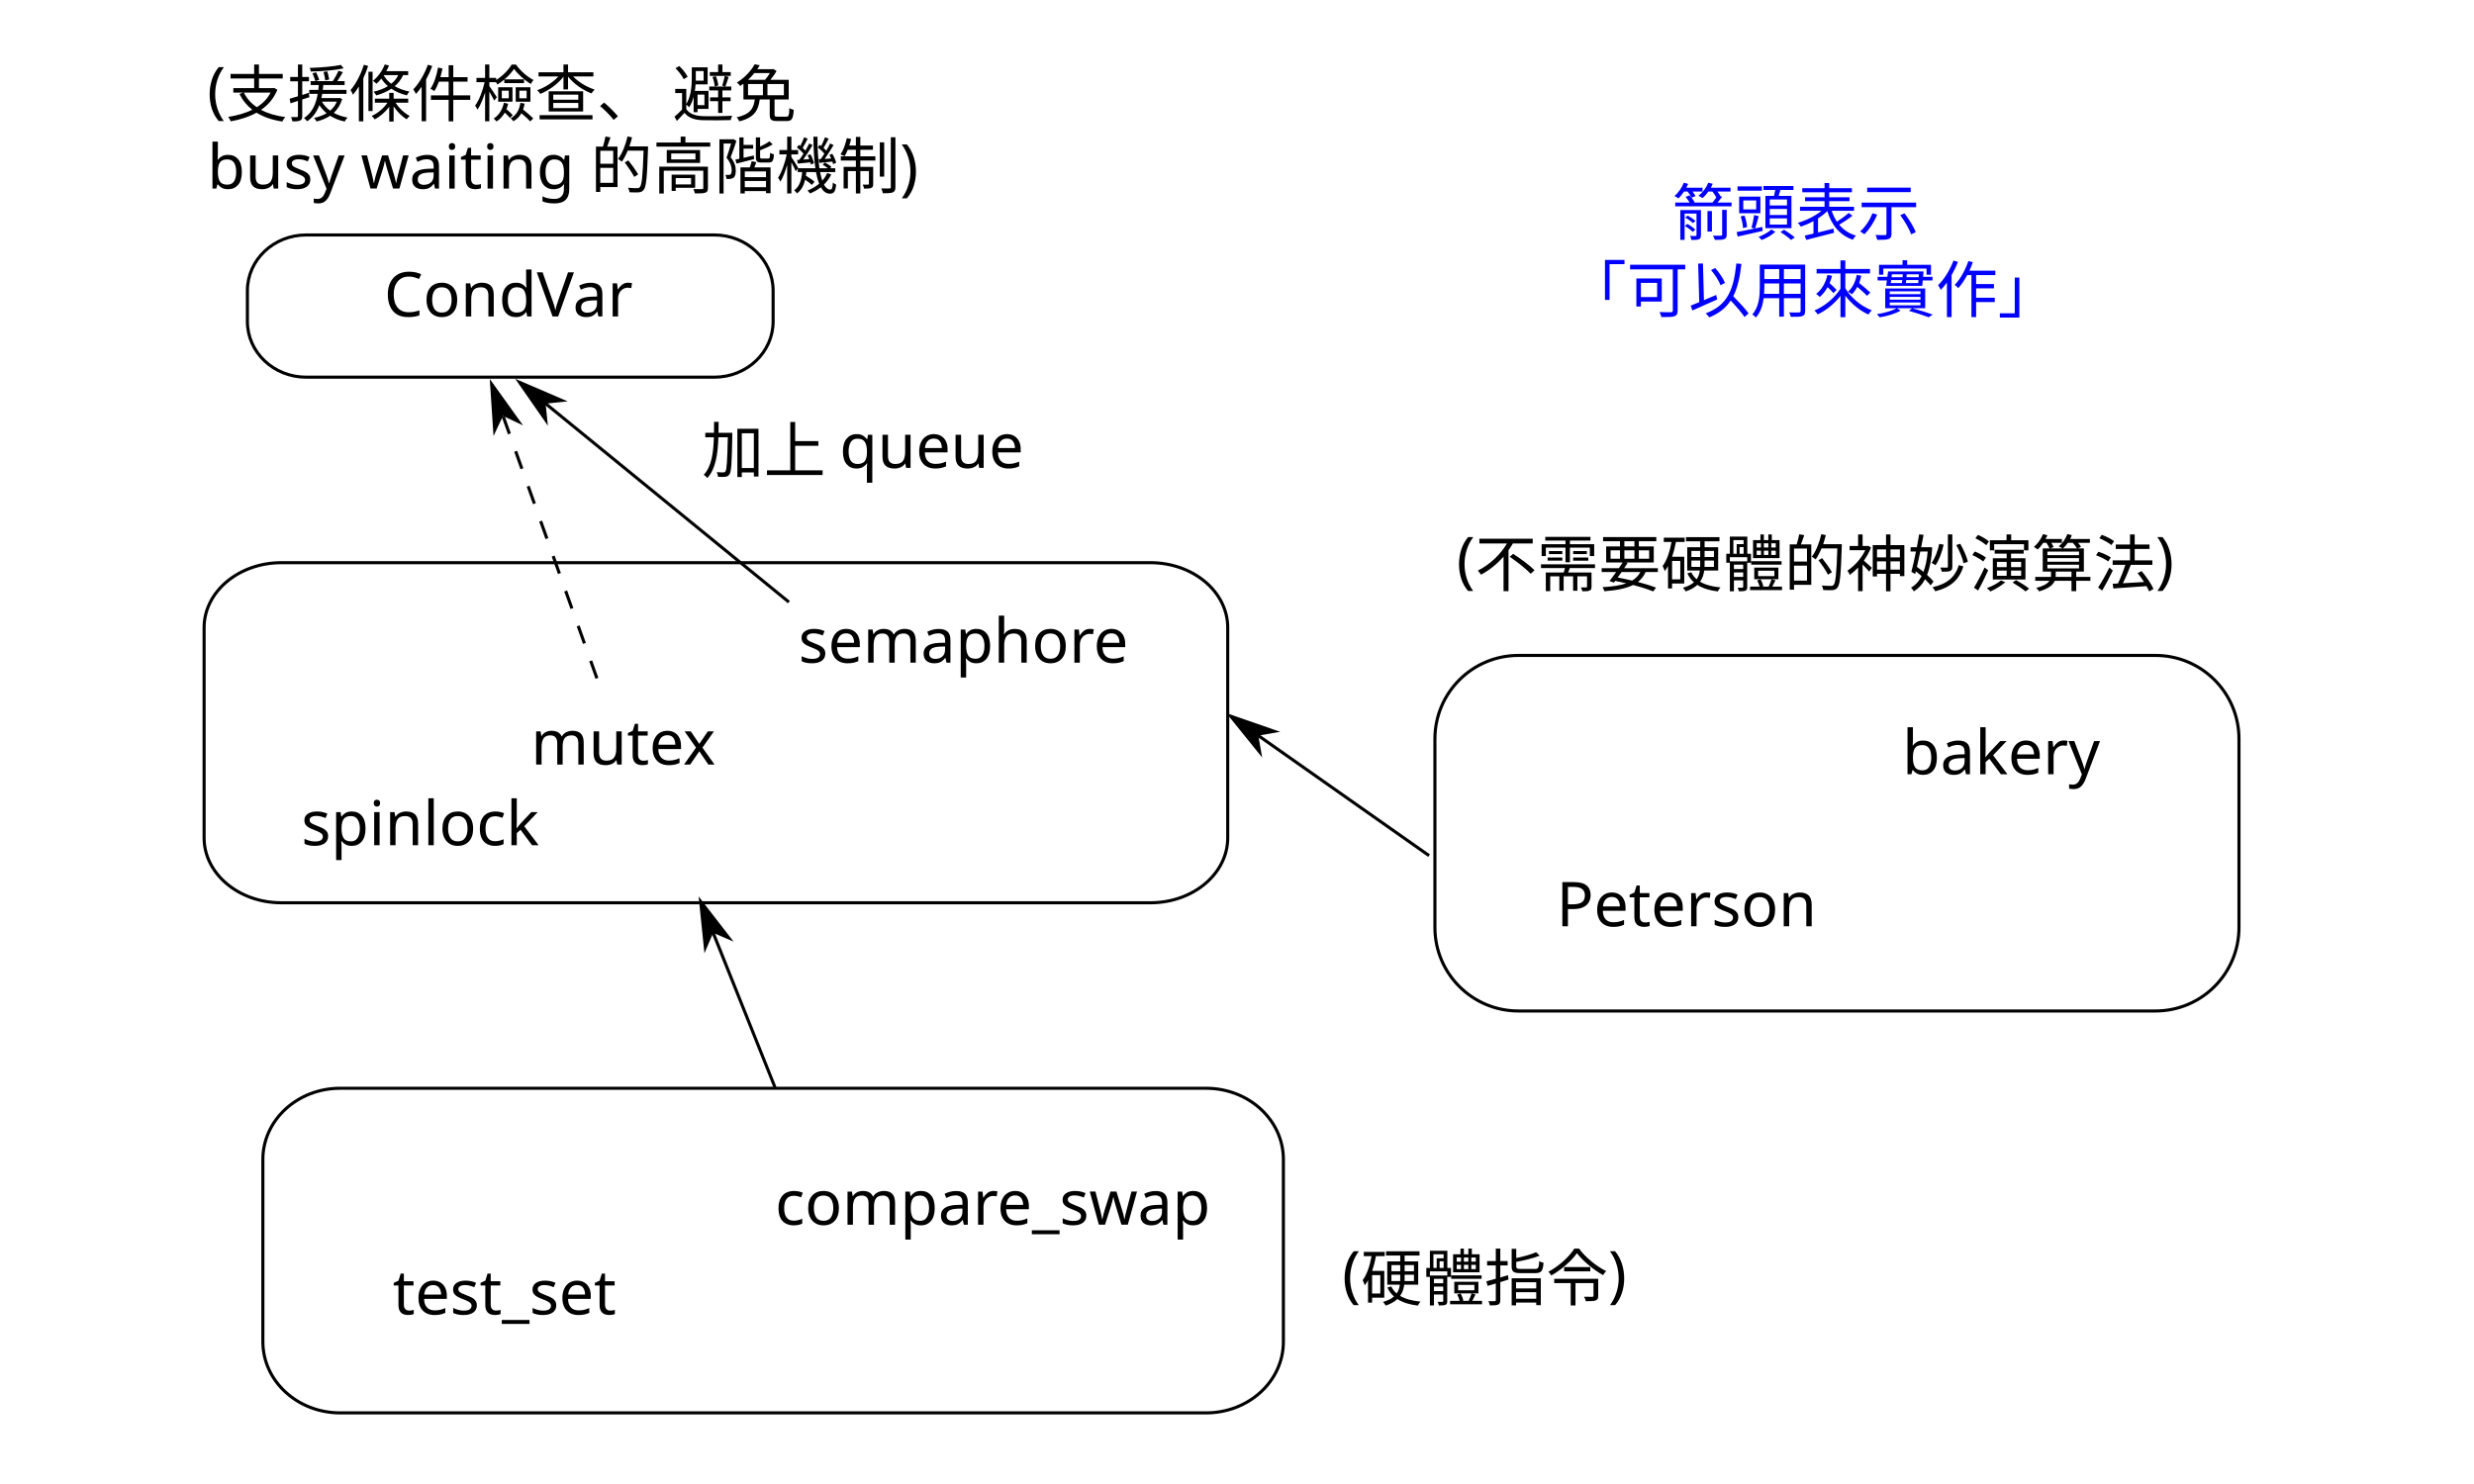
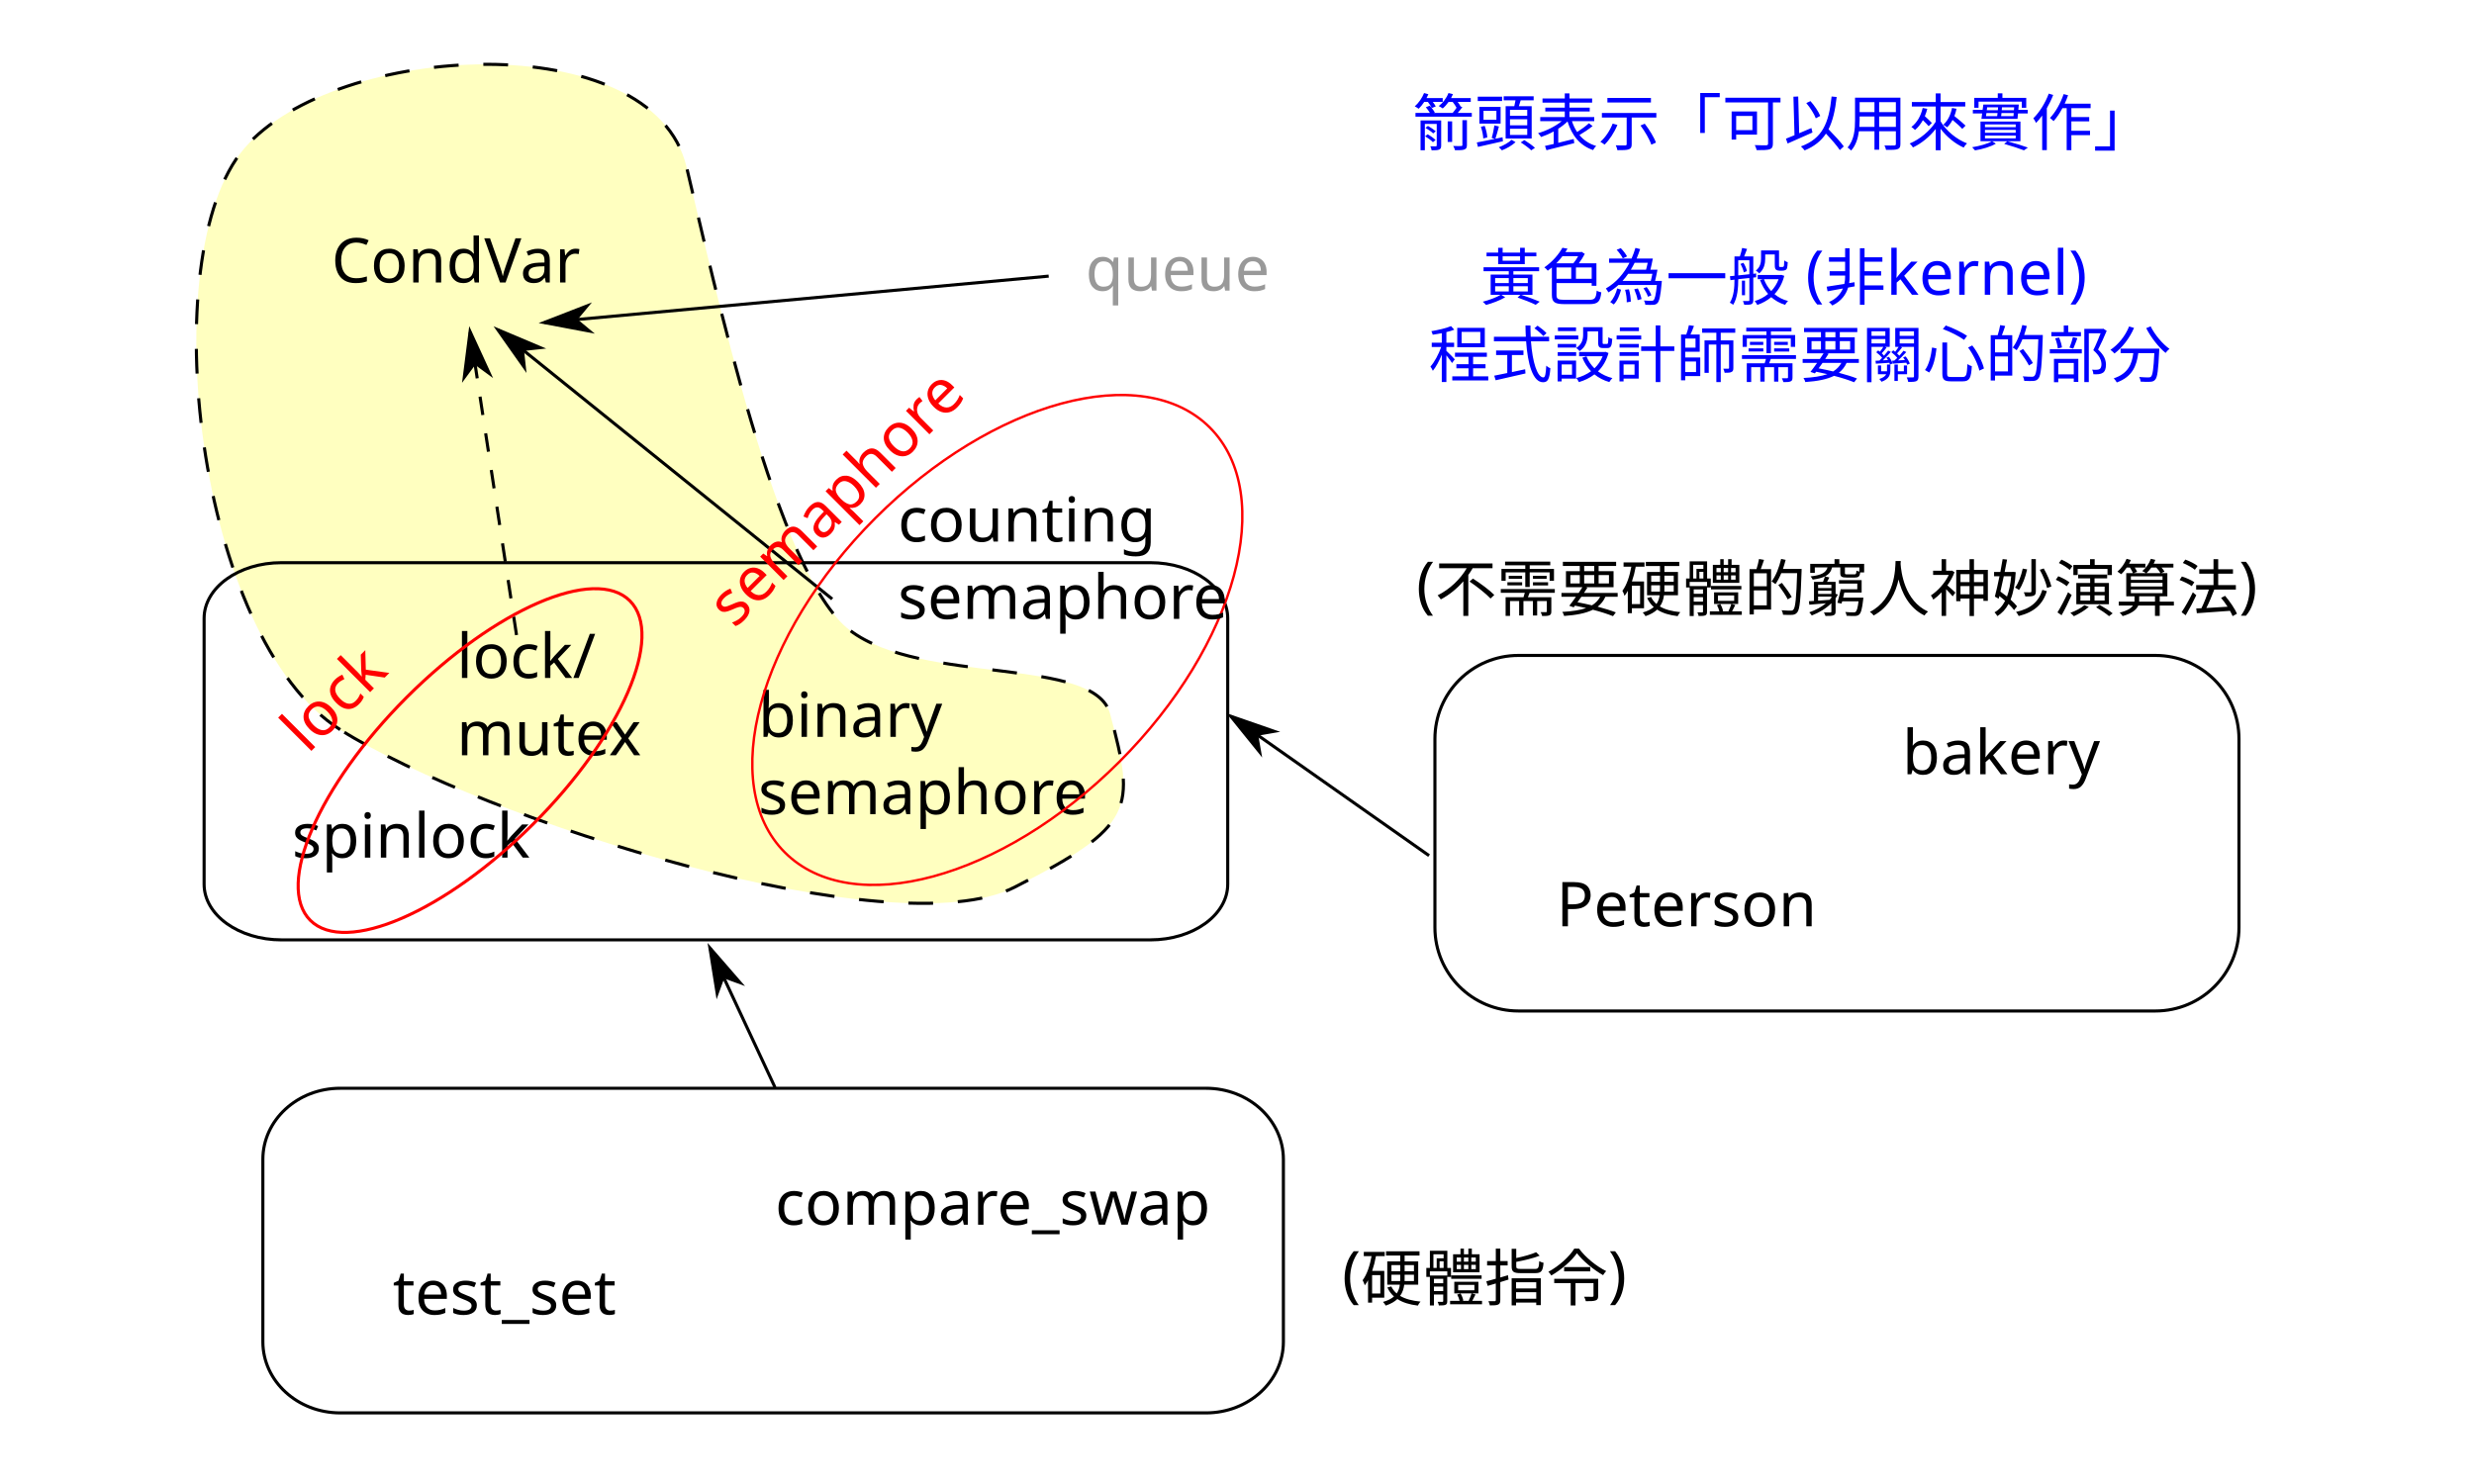
<svg xmlns="http://www.w3.org/2000/svg" width="800" height="480" viewBox="0 0 800 480" id="svg2" version="1.1">
  <defs id="defs4">
    <marker orient="auto" refY="0" refX="0" id="Arrow1Lend" style="overflow:visible">
      <path id="path4181" d="M 0,0 5,-5 -12.5,0 5,5 0,0 Z" style="fill:#000000;fill-opacity:1;fill-rule:evenodd;stroke:#000000;stroke-width:1pt;stroke-opacity:1" transform="matrix(-0.8,0,0,-0.8,-10,0)" />
    </marker>
    <marker orient="auto" refY="0" refX="0" id="Arrow1Lend-3" style="overflow:visible">
      <path id="path4181-6" d="M 0,0 5,-5 -12.5,0 5,5 0,0 Z" style="fill:#000000;fill-opacity:1;fill-rule:evenodd;stroke:#000000;stroke-width:1pt;stroke-opacity:1" transform="matrix(-0.8,0,0,-0.8,-10,0)" />
    </marker>
    <marker orient="auto" refY="0" refX="0" id="Arrow1Lend-5" style="overflow:visible">
      <path id="path4181-3" d="M 0,0 5,-5 -12.5,0 5,5 0,0 Z" style="fill:#000000;fill-opacity:1;fill-rule:evenodd;stroke:#000000;stroke-width:1pt;stroke-opacity:1" transform="matrix(-0.8,0,0,-0.8,-10,0)" />
    </marker>
    <marker orient="auto" refY="0" refX="0" id="Arrow1Lend-5-2" style="overflow:visible">
      <path id="path4181-3-9" d="M 0,0 5,-5 -12.5,0 5,5 0,0 Z" style="fill:#000000;fill-opacity:1;fill-rule:evenodd;stroke:#000000;stroke-width:1pt;stroke-opacity:1" transform="matrix(-0.8,0,0,-0.8,-10,0)" />
    </marker>
    <marker orient="auto" refY="0" refX="0" id="Arrow1Lend-5-27" style="overflow:visible">
      <path id="path4181-3-0" d="M 0,0 5,-5 -12.5,0 5,5 0,0 Z" style="fill:#000000;fill-opacity:1;fill-rule:evenodd;stroke:#000000;stroke-width:1pt;stroke-opacity:1" transform="matrix(-0.8,0,0,-0.8,-10,0)" />
    </marker>
    <marker orient="auto" refY="0" refX="0" id="Arrow1Lend-5-2-3" style="overflow:visible">
      <path id="path4181-3-9-6" d="M 0,0 5,-5 -12.5,0 5,5 0,0 Z" style="fill:#000000;fill-opacity:1;fill-rule:evenodd;stroke:#000000;stroke-width:1pt;stroke-opacity:1" transform="matrix(-0.8,0,0,-0.8,-10,0)" />
    </marker>
+     <marker orient="auto" refY="0" refX="0" id="Arrow1Lend-5-2-5" style="overflow:visible">
+       <path id="path4181-3-9-3" d="M 0,0 5,-5 -12.5,0 5,5 0,0 Z" style="fill:#000000;fill-opacity:1;fill-rule:evenodd;stroke:#000000;stroke-width:1pt;stroke-opacity:1" transform="matrix(-0.8,0,0,-0.8,-10,0)" />
+     </marker>
  </defs>
  <g id="layer1" transform="translate(0,-572.3624)">
+     <path style="fill:#ffffc0;fill-opacity:1;fill-rule:evenodd;stroke:#000000;stroke-width:1;stroke-linecap:butt;stroke-linejoin:miter;stroke-miterlimit:4;stroke-dasharray:8, 8;stroke-dashoffset:0;stroke-opacity:1" d="m 110,808.362 c -46.5,-29.5 -60.628,-153.423 -31,-188 29.628,-34.577 132.021,-39.943 143,6 9.009,37.7 29.182,131.978 52.84,149.888 23.61,17.873 79.148,8.16 84.16,27.112 8.108,30.659 8.126,36.18 -31,56 -39.126,19.82 -171.5,-21.5 -218,-51 z" id="path4868" />
    <text xml:space="preserve" style="font-style:normal;font-weight:normal;font-size:20px;line-height:125%;font-family:sans-serif;letter-spacing:0px;word-spacing:0px;fill:#000000;fill-opacity:1;stroke:none;stroke-width:1px;stroke-linecap:butt;stroke-linejoin:miter;stroke-opacity:1" x="-380" y="998.077" id="text3336">
      <tspan id="tspan3338" x="-380" y="998.077" />
    </text>
    <text xml:space="preserve" style="font-style:normal;font-weight:normal;font-size:20px;line-height:125%;font-family:sans-serif;letter-spacing:0px;word-spacing:0px;fill:#000000;fill-opacity:1;stroke:none;stroke-width:1px;stroke-linecap:butt;stroke-linejoin:miter;stroke-opacity:1" x="127.002" y="997.504" id="text3340">
      <tspan id="tspan3342" x="127.002" y="997.504">test_set</tspan>
    </text>
    <text xml:space="preserve" style="font-style:normal;font-weight:normal;font-size:20px;line-height:125%;font-family:sans-serif;letter-spacing:0px;word-spacing:0px;fill:#000000;fill-opacity:1;stroke:none;stroke-width:1px;stroke-linecap:butt;stroke-linejoin:miter;stroke-opacity:1" x="250.653" y="968.501" id="text3344">
      <tspan id="tspan3346" x="250.653" y="968.501">compare_swap</tspan>
    </text>
-     <text xml:space="preserve" style="font-style:normal;font-weight:normal;font-size:20px;line-height:125%;font-family:sans-serif;letter-spacing:0px;word-spacing:0px;fill:#000000;fill-opacity:1;stroke:none;stroke-width:1px;stroke-linecap:butt;stroke-linejoin:miter;stroke-opacity:1" x="97.413" y="845.76" id="text3348">
-       <tspan id="tspan3350" x="97.413" y="845.76">spinlock</tspan>
+     <text xml:space="preserve" style="font-style:normal;font-weight:normal;font-size:20px;line-height:125%;font-family:sans-serif;letter-spacing:0px;word-spacing:0px;fill:#000000;fill-opacity:1;stroke:none;stroke-width:1px;stroke-linecap:butt;stroke-linejoin:miter;stroke-opacity:1;" x="94.413" y="849.76" id="text3348">
+       <tspan id="tspan3350" x="94.413" y="849.76">spinlock</tspan>
    </text>
-     <text xml:space="preserve" style="font-style:normal;font-weight:normal;font-size:20px;line-height:125%;font-family:sans-serif;letter-spacing:0px;word-spacing:0px;fill:#000000;fill-opacity:1;stroke:none;stroke-width:1px;stroke-linecap:butt;stroke-linejoin:miter;stroke-opacity:1" x="171.671" y="819.657" id="text3352">
-       <tspan id="tspan3354" x="171.671" y="819.657">mutex</tspan>
+     <text xml:space="preserve" style="font-style:normal;font-weight:normal;font-size:20px;line-height:125%;font-family:sans-serif;letter-spacing:0px;word-spacing:0px;fill:#000000;fill-opacity:1;stroke:none;stroke-width:1px;stroke-linecap:butt;stroke-linejoin:miter;stroke-opacity:1" x="147.671" y="791.657" id="text3352">
+       <tspan x="147.671" y="791.657" id="tspan5142">lock/</tspan>
+       <tspan x="147.671" y="816.657" id="tspan5146">mutex</tspan>
    </text>
    <text xml:space="preserve" style="font-style:normal;font-weight:normal;font-size:20px;line-height:125%;font-family:sans-serif;letter-spacing:0px;word-spacing:0px;fill:#000000;fill-opacity:1;stroke:none;stroke-width:1px;stroke-linecap:butt;stroke-linejoin:miter;stroke-opacity:1" x="503.272" y="871.967" id="text3356">
      <tspan id="tspan3358" x="503.272" y="871.967">Peterson</tspan>
    </text>
    <text xml:space="preserve" style="font-style:normal;font-weight:normal;font-size:20px;line-height:125%;font-family:sans-serif;letter-spacing:0px;word-spacing:0px;fill:#000000;fill-opacity:1;stroke:none;stroke-width:1px;stroke-linecap:butt;stroke-linejoin:miter;stroke-opacity:1" x="615.116" y="822.795" id="text3360">
      <tspan id="tspan3362" x="615.116" y="822.795">bakery</tspan>
    </text>
-     <text xml:space="preserve" style="font-style:normal;font-weight:normal;font-size:20px;line-height:125%;font-family:sans-serif;letter-spacing:0px;word-spacing:0px;fill:#000000;fill-opacity:1;stroke:none;stroke-width:1px;stroke-linecap:butt;stroke-linejoin:miter;stroke-opacity:1" x="258.185" y="786.701" id="text3364">
-       <tspan x="258.185" y="786.701" id="tspan3383">semaphore</tspan>
+     <text xml:space="preserve" style="font-style:normal;font-weight:normal;font-size:20px;line-height:125%;font-family:sans-serif;letter-spacing:0px;word-spacing:0px;fill:#000000;fill-opacity:1;stroke:none;stroke-width:1px;stroke-linecap:butt;stroke-linejoin:miter;stroke-opacity:1" x="245.185" y="810.701" id="text3364">
+       <tspan x="245.185" y="810.701" id="tspan3383">binary</tspan>
+       <tspan x="245.185" y="835.701" id="tspan4227">semaphore</tspan>
    </text>
-     <text xml:space="preserve" style="font-style:normal;font-weight:normal;font-size:20px;line-height:125%;font-family:sans-serif;letter-spacing:0px;word-spacing:0px;fill:#000000;fill-opacity:1;stroke:none;stroke-width:1px;stroke-linecap:butt;stroke-linejoin:miter;stroke-opacity:1" x="124.188" y="674.727" id="text3368">
-       <tspan id="tspan3370" x="124.188" y="674.727">CondVar</tspan>
+     <text xml:space="preserve" style="font-style:normal;font-weight:normal;font-size:20px;line-height:125%;font-family:sans-serif;letter-spacing:0px;word-spacing:0px;fill:#000000;fill-opacity:1;stroke:none;stroke-width:1px;stroke-linecap:butt;stroke-linejoin:miter;stroke-opacity:1" x="107.188" y="663.727" id="text3368">
+       <tspan id="tspan3370" x="107.188" y="663.727">CondVar</tspan>
    </text>
-     <path style="fill:none;fill-rule:evenodd;stroke:#000000;stroke-width:1px;stroke-linecap:butt;stroke-linejoin:miter;stroke-opacity:1;marker-end:url(#Arrow1Lend-5)" d="m 250.621,924.105 -24,-60" id="path3372-5" />
-     <rect id="rect4639" width="331" height="110" x="66" y="754.362" style="fill:none;fill-opacity:1;stroke:#000000;stroke-opacity:1" ry="21" rx="25" />
+     <path style="fill:none;fill-rule:evenodd;stroke:#000000;stroke-width:1px;stroke-linecap:butt;stroke-linejoin:miter;stroke-opacity:1;marker-end:url(#Arrow1Lend-5)" d="m 250.621,924.105 -21,-45" id="path3372-5" />
+     <rect id="rect4639" width="331" height="122" x="66" y="754.362" style="fill:none;fill-opacity:1;stroke:#000000;stroke-opacity:1" ry="18" rx="25" />
    <rect style="fill:none;fill-opacity:1;stroke:#000000;stroke-opacity:1" id="rect4647" width="330" height="105" x="85" y="924.362" ry="23" rx="25" />
    <rect style="fill:none;fill-opacity:1;stroke:#000000;stroke-opacity:1" id="rect4649" width="260" height="115" x="464" y="784.362" ry="27" rx="27" />
-     <rect style="fill:none;fill-opacity:1;stroke:#000000;stroke-opacity:1" id="rect4649-6" width="170" height="46" x="80" y="648.362" ry="18" rx="19" />
-     <path style="fill:none;fill-rule:evenodd;stroke:#000000;stroke-width:1px;stroke-linecap:butt;stroke-linejoin:miter;stroke-opacity:1;marker-end:url(#Arrow1Lend-5-2)" d="m 255.106,767.115 -87,-71" id="path3372-5-1" />
+     <path style="fill:none;fill-rule:evenodd;stroke:#000000;stroke-width:1px;stroke-linecap:butt;stroke-linejoin:miter;stroke-opacity:1;marker-end:url(#Arrow1Lend-5-2)" d="m 269.106,766.115 -108,-87" id="path3372-5-1" />
    <path style="fill:none;fill-rule:evenodd;stroke:#000000;stroke-width:1px;stroke-linecap:butt;stroke-linejoin:miter;stroke-opacity:1;marker-end:url(#Arrow1Lend-5-27)" d="m 462.106,849.115 -64,-45" id="path3372-5-9" />
    <text xml:space="preserve" style="font-style:normal;font-weight:normal;font-size:20px;line-height:125%;font-family:sans-serif;letter-spacing:0px;word-spacing:0px;fill:#000000;fill-opacity:1;stroke:none;stroke-width:1px;stroke-linecap:butt;stroke-linejoin:miter;stroke-opacity:1" x="434" y="991.362" id="text5326">
      <tspan id="tspan5328" x="434" y="991.362">(硬體指令)</tspan>
    </text>
-     <text xml:space="preserve" style="font-style:normal;font-weight:normal;font-size:20px;line-height:125%;font-family:sans-serif;letter-spacing:0px;word-spacing:0px;fill:#000000;fill-opacity:1;stroke:none;stroke-width:1px;stroke-linecap:butt;stroke-linejoin:miter;stroke-opacity:1" x="471" y="760.362" id="text5330">
-       <tspan id="tspan5332" x="471" y="760.362">(不需要硬體的神妙演算法)</tspan>
+     <text xml:space="preserve" style="font-style:normal;font-weight:normal;font-size:20px;line-height:125%;font-family:sans-serif;letter-spacing:0px;word-spacing:0px;fill:#000000;fill-opacity:1;stroke:none;stroke-width:1px;stroke-linecap:butt;stroke-linejoin:miter;stroke-opacity:1" x="458" y="768.362" id="text5330">
+       <tspan id="tspan5332" x="458" y="768.362">(不需要硬體的窮人神妙演算法)</tspan>
    </text>
-     <text xml:space="preserve" style="font-style:normal;font-weight:normal;font-size:20px;line-height:125%;font-family:sans-serif;letter-spacing:0px;word-spacing:0px;fill:#000000;fill-opacity:1;stroke:none;stroke-width:1px;stroke-linecap:butt;stroke-linejoin:miter;stroke-opacity:1" x="67" y="608.362" id="text5334">
-       <tspan id="tspan5336" x="67" y="608.362">(支援條件檢查、 避免</tspan>
-       <tspan x="67" y="633.362" id="tspan3402">busy waiting 的高階機制)</tspan>
+     <text xml:space="preserve" style="font-style:normal;font-weight:normal;font-size:20px;line-height:125%;font-family:sans-serif;text-align:center;letter-spacing:0px;word-spacing:0px;text-anchor:middle;fill:#0000ff;fill-opacity:1;stroke:none;stroke-width:1px;stroke-linecap:butt;stroke-linejoin:miter;stroke-opacity:1" x="594.99" y="619.362" id="text5338">
+       <tspan x="594.99" y="619.362" id="tspan5342">箭頭表示「可以用來實作」</tspan>
+       <tspan x="594.99" y="644.362" id="tspan5002" />
+       <tspan x="594.99" y="669.362" id="tspan4992">黃色為一般 (非kernel)</tspan>
+       <tspan x="594.99" y="694.362" id="tspan4994">程式設計師需要關心的部分</tspan>
    </text>
-     <text xml:space="preserve" style="font-style:normal;font-weight:normal;font-size:20px;line-height:125%;font-family:sans-serif;text-align:center;letter-spacing:0px;word-spacing:0px;text-anchor:middle;fill:#0000ff;fill-opacity:1;stroke:none;stroke-width:1px;stroke-linecap:butt;stroke-linejoin:miter;stroke-opacity:1;" x="598.99" y="648.362" id="text5338">
-       <tspan id="tspan5340" x="598.99" y="648.362">箭頭表示</tspan>
-       <tspan x="598.99" y="673.362" id="tspan5342">「可以用來實作」</tspan>
+     <path style="fill:none;fill-rule:evenodd;stroke:#000000;stroke-width:1;stroke-linecap:butt;stroke-linejoin:miter;stroke-miterlimit:4;stroke-dasharray:6, 6;stroke-dashoffset:0;stroke-opacity:1;marker-end:url(#Arrow1Lend-5-2-3)" d="m 167.027,777.766 -15,-98" id="path3372-5-1-7" />
+     <text xml:space="preserve" style="font-style:normal;font-weight:normal;font-size:20px;line-height:125%;font-family:sans-serif;letter-spacing:0px;word-spacing:0px;fill:#999999;fill-opacity:1;stroke:none;stroke-width:1px;stroke-linecap:butt;stroke-linejoin:miter;stroke-opacity:1;" x="351" y="666.362" id="text3398">
+       <tspan id="tspan3400" x="351" y="666.362">queue</tspan>
    </text>
-     <path style="fill:none;fill-rule:evenodd;stroke:#000000;stroke-width:1;stroke-linecap:butt;stroke-linejoin:miter;stroke-opacity:1;marker-end:url(#Arrow1Lend-5-2-3);stroke-miterlimit:4;stroke-dasharray:6,6;stroke-dashoffset:0" d="m 193.027,791.766 -34,-95" id="path3372-5-1-7" />
-     <text xml:space="preserve" style="font-style:normal;font-weight:normal;font-size:20px;line-height:125%;font-family:sans-serif;letter-spacing:0px;word-spacing:0px;fill:#000000;fill-opacity:1;stroke:none;stroke-width:1px;stroke-linecap:butt;stroke-linejoin:miter;stroke-opacity:1" x="227" y="725.362" id="text3398">
-       <tspan id="tspan3400" x="227" y="725.362">加上 queue</tspan>
+     <ellipse style="fill:none;fill-opacity:1;stroke:#ff0000;stroke-width:1;stroke-miterlimit:4;stroke-dasharray:none;stroke-opacity:1" id="path3383" cx="-471.189" cy="686.15" rx="73.071" ry="28.95" transform="matrix(0.7071068,-0.7071068,0.7071068,0.7071068,0,0)" />
+     <text xml:space="preserve" style="font-style:normal;font-weight:normal;font-size:20px;line-height:125%;font-family:sans-serif;letter-spacing:0px;word-spacing:0px;fill:#ff0000;fill-opacity:1;stroke:none;stroke-width:1px;stroke-linecap:butt;stroke-linejoin:miter;stroke-opacity:1" x="-506.956" y="647.661" id="text4221" transform="matrix(0.7071068,-0.7071068,0.7071068,0.7071068,0,0)">
+       <tspan id="tspan4223" x="-506.956" y="647.661">lock</tspan>
    </text>
+     <ellipse style="fill:none;fill-opacity:1;stroke:#ff0000;stroke-width:0.787;stroke-miterlimit:4;stroke-dasharray:none;stroke-opacity:1" id="path4225" transform="matrix(0.7071068,-0.7071068,0.7071068,0.7071068,0,0)" ry="55.763" rx="97.173" cy="779.134" cx="-323.051" />
+     <text xml:space="preserve" style="font-style:normal;font-weight:normal;font-size:20px;line-height:125%;font-family:sans-serif;letter-spacing:0px;word-spacing:0px;fill:#000000;fill-opacity:1;stroke:none;stroke-width:1px;stroke-linecap:butt;stroke-linejoin:miter;stroke-opacity:1" x="290.343" y="747.532" id="text3364-3">
+       <tspan x="290.343" y="747.532" id="tspan3383-6">counting</tspan>
+       <tspan x="290.343" y="772.532" id="tspan4227-7">semaphore</tspan>
+     </text>
+     <text xml:space="preserve" style="font-style:normal;font-weight:normal;font-size:20px;line-height:125%;font-family:sans-serif;letter-spacing:0px;word-spacing:0px;fill:#ff0000;fill-opacity:1;stroke:none;stroke-width:1px;stroke-linecap:butt;stroke-linejoin:miter;stroke-opacity:1" x="-380.779" y="716.559" id="text4996" transform="matrix(0.7071068,-0.7071068,0.7071068,0.7071068,0,0)">
+       <tspan id="tspan4998" x="-380.779" y="716.559">semaphore</tspan>
+     </text>
+     <path style="fill:none;fill-rule:evenodd;stroke:#000000;stroke-width:1px;stroke-linecap:butt;stroke-linejoin:miter;stroke-opacity:1;marker-end:url(#Arrow1Lend-5-2-5)" d="m 339.106,661.675 -163,15" id="path3372-5-1-5" />
  </g>
</svg>
